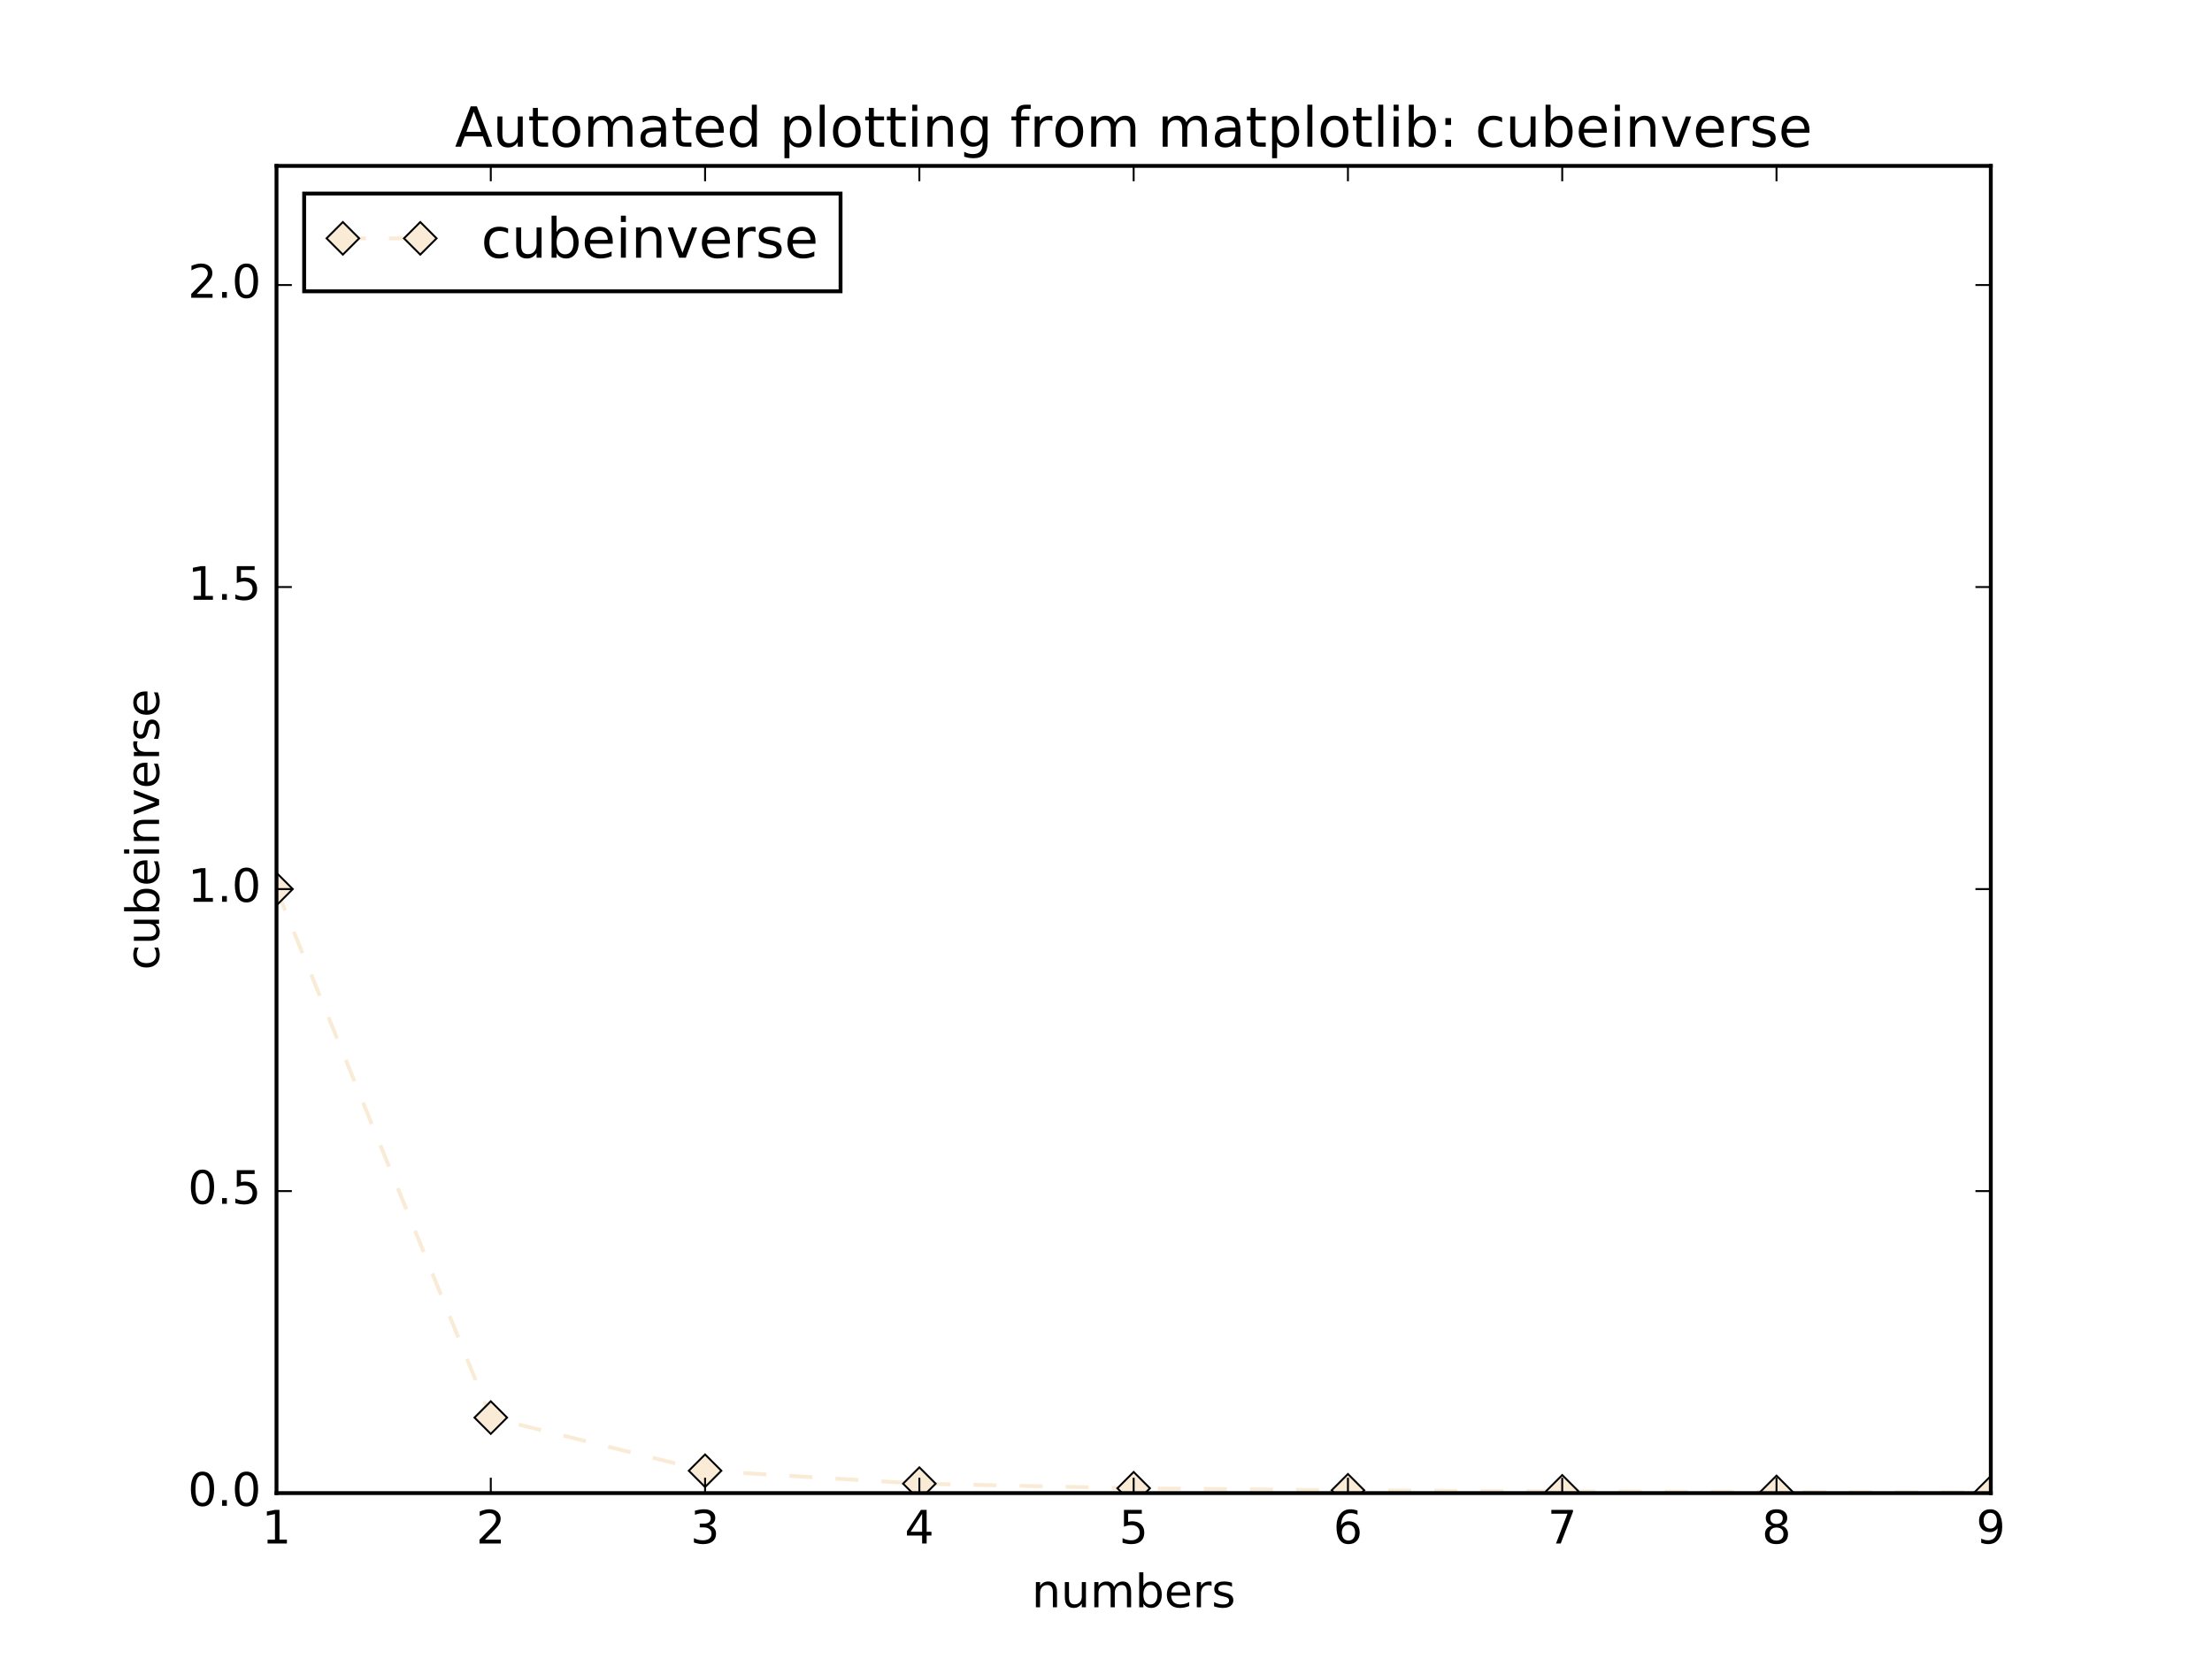
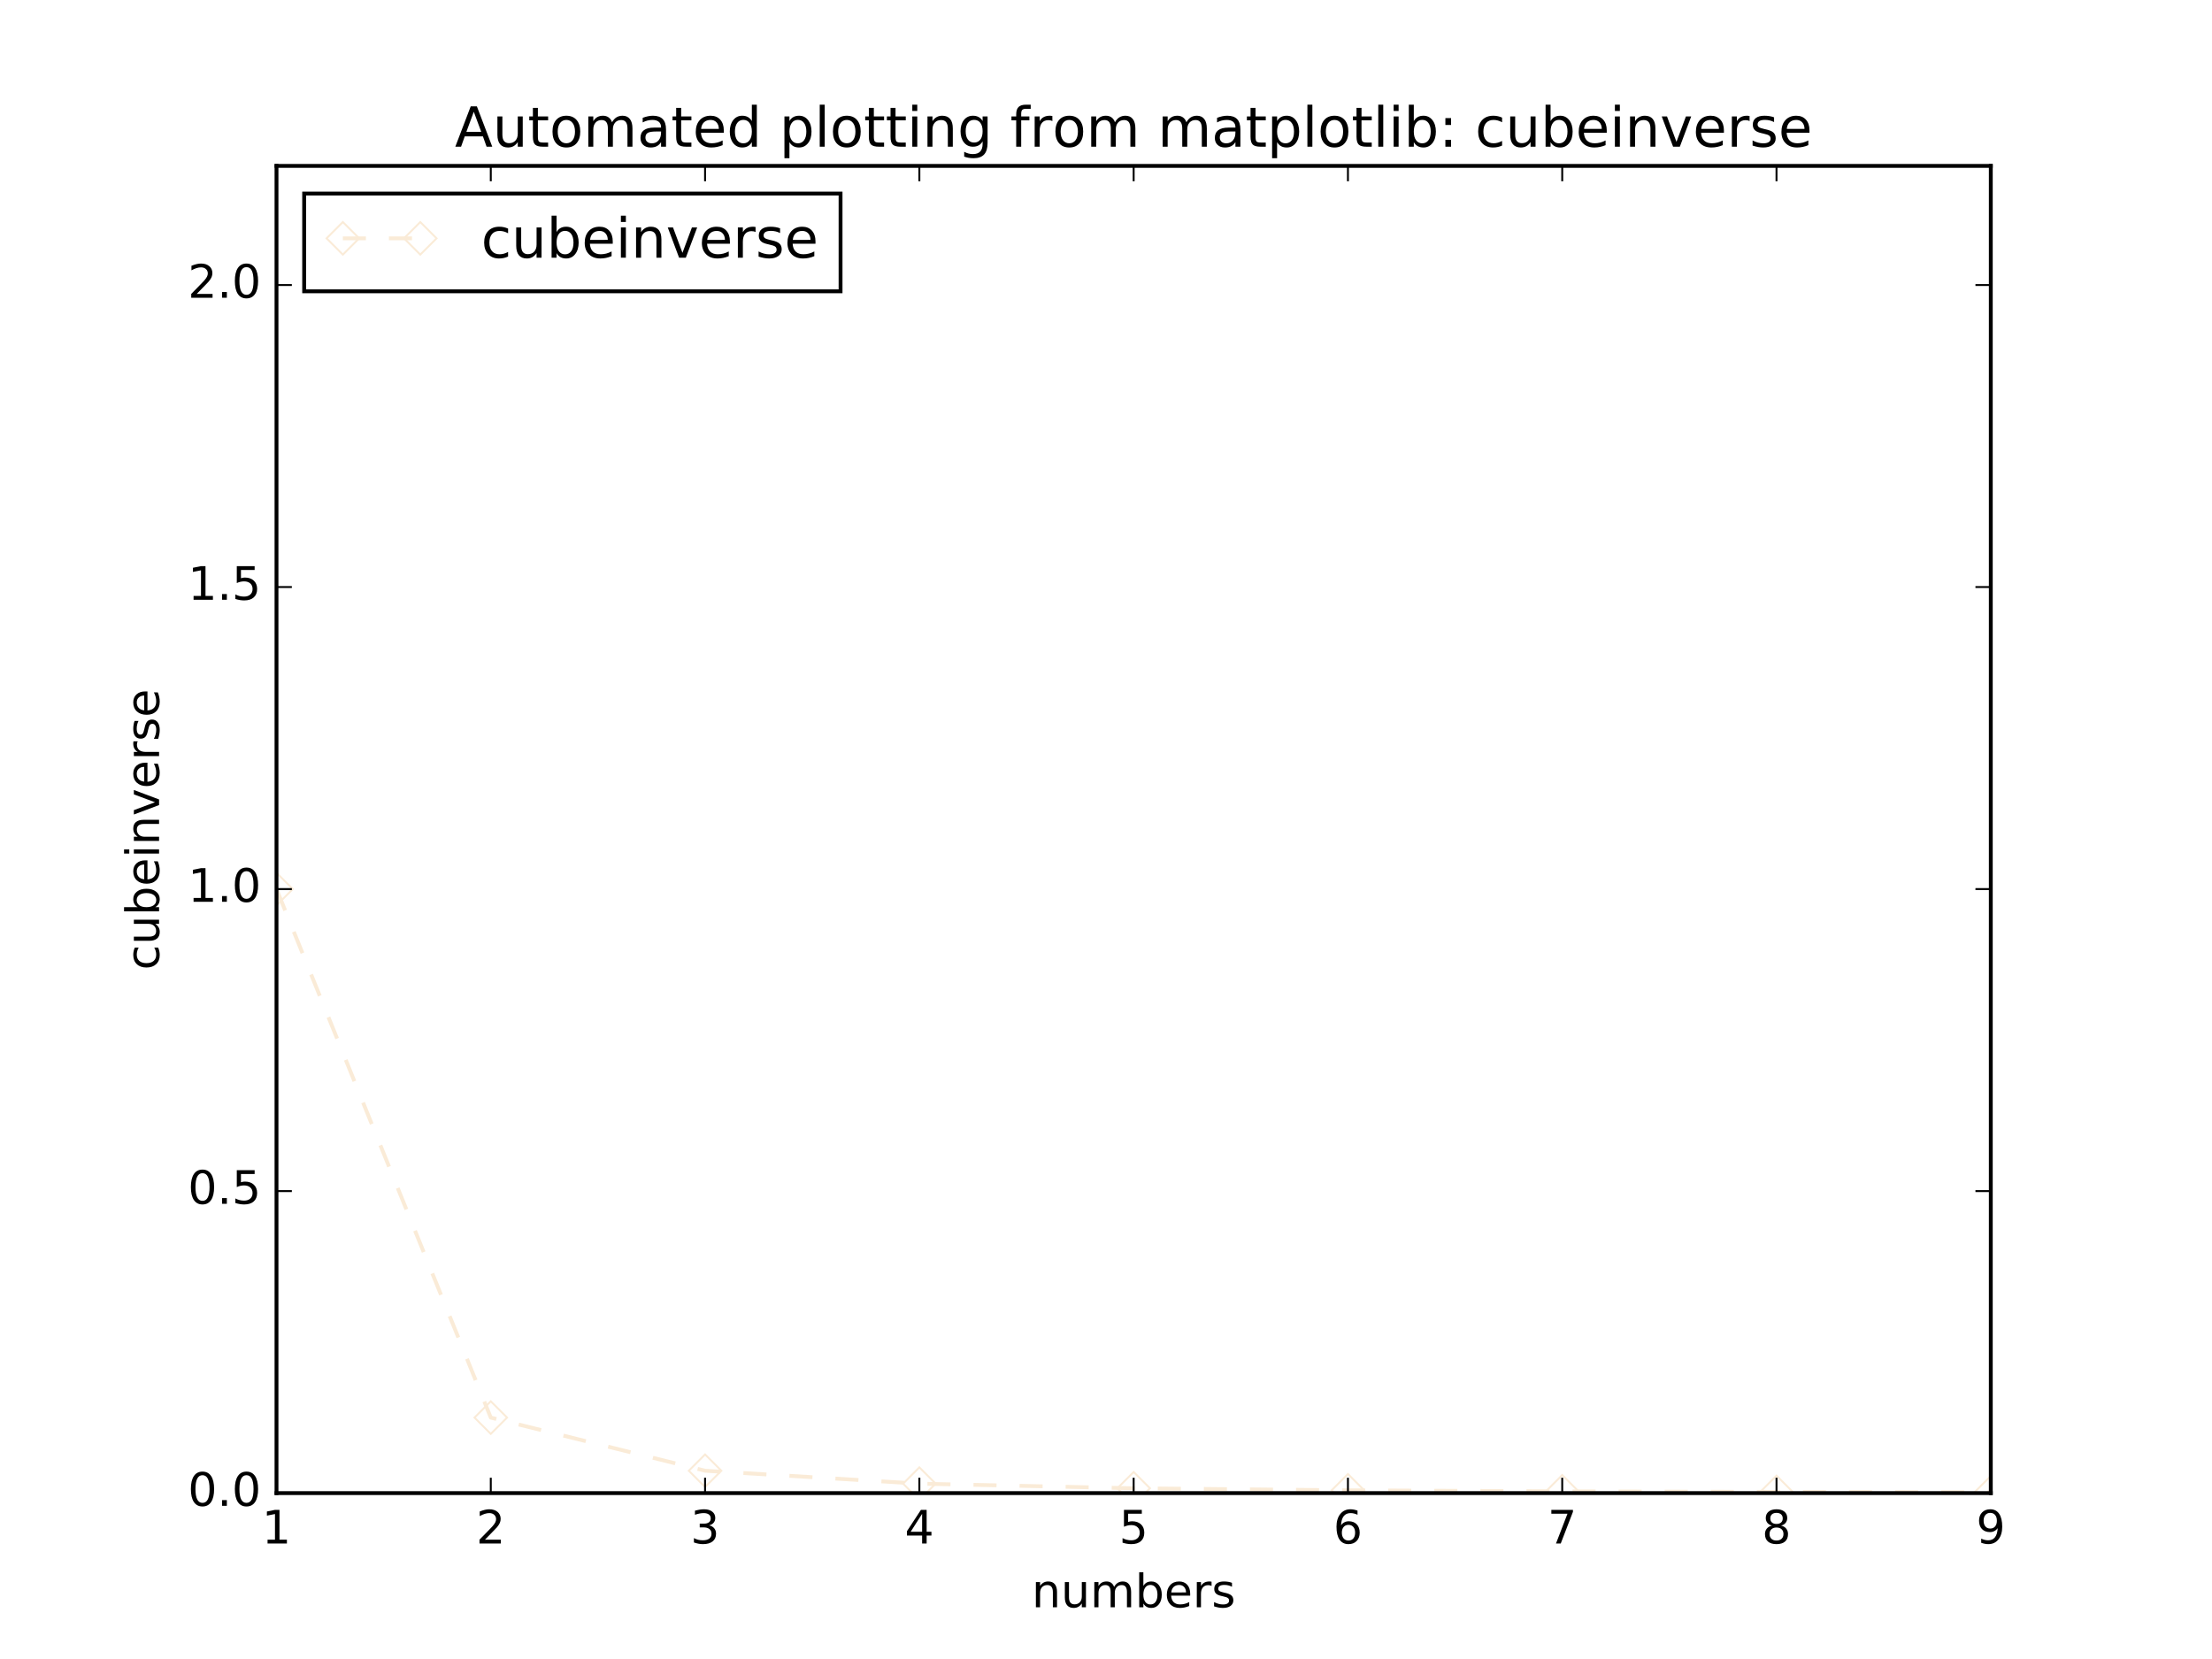
<svg xmlns="http://www.w3.org/2000/svg" xmlns:xlink="http://www.w3.org/1999/xlink" height="432pt" version="1.1" viewBox="0 0 576 432" width="576pt">
  <defs>
    <style type="text/css">
*{stroke-linecap:butt;stroke-linejoin:round;stroke-miterlimit:100000;}
  </style>
  </defs>
  <g id="figure_1">
    <g id="patch_1">
      <path d="M 0 432  L 576 432  L 576 0  L 0 0  z " style="fill:#ffffff;" />
    </g>
    <g id="axes_1">
      <g id="patch_2">
        <path d="M 72 388.8  L 518.4 388.8  L 518.4 43.2  L 72 43.2  z " style="fill:#ffffff;" />
      </g>
      <g id="line2d_1">
-         <path clip-path="url(#p56da89b7d6)" d="M 72 231.511  L 127.8 369.139  L 183.6 382.974  L 239.4 386.342  L 295.2 387.542  L 351 388.072  L 406.8 388.341  L 462.6 388.493  L 518.4 388.584  " style="fill:none;stroke:#faebd7;stroke-dasharray:6,6;stroke-dashoffset:0.0;" />
+         <path clip-path="url(#paaad604b55)" d="M 72 231.511  L 127.8 369.139  L 183.6 382.974  L 239.4 386.342  L 295.2 387.542  L 351 388.072  L 406.8 388.341  L 462.6 388.493  L 518.4 388.584  " style="fill:none;stroke:#faebd7;stroke-dasharray:6,6;stroke-dashoffset:0.0;" />
        <defs>
-           <path d="M -0 4.243  L 4.243 0  L 0 -4.243  L -4.243 -0  z " id="m9decff2d49" style="stroke:#000000;stroke-linejoin:miter;stroke-width:0.5;" />
+           <path d="M -0 4.243  L 4.243 0  L 0 -4.243  L -4.243 -0  z " id="m4dd9e4e42c" style="stroke:#faebd7;stroke-linejoin:miter;stroke-width:0.5;" />
        </defs>
-         <g clip-path="url(#p56da89b7d6)">
-           <use style="fill:#faebd7;stroke:#000000;stroke-linejoin:miter;stroke-width:0.5;" x="72.0" xlink:href="#m9decff2d49" y="231.511" />
-           <use style="fill:#faebd7;stroke:#000000;stroke-linejoin:miter;stroke-width:0.5;" x="127.8" xlink:href="#m9decff2d49" y="369.139" />
-           <use style="fill:#faebd7;stroke:#000000;stroke-linejoin:miter;stroke-width:0.5;" x="183.6" xlink:href="#m9decff2d49" y="382.974" />
-           <use style="fill:#faebd7;stroke:#000000;stroke-linejoin:miter;stroke-width:0.5;" x="239.4" xlink:href="#m9decff2d49" y="386.342" />
-           <use style="fill:#faebd7;stroke:#000000;stroke-linejoin:miter;stroke-width:0.5;" x="295.2" xlink:href="#m9decff2d49" y="387.542" />
-           <use style="fill:#faebd7;stroke:#000000;stroke-linejoin:miter;stroke-width:0.5;" x="351.0" xlink:href="#m9decff2d49" y="388.072" />
-           <use style="fill:#faebd7;stroke:#000000;stroke-linejoin:miter;stroke-width:0.5;" x="406.8" xlink:href="#m9decff2d49" y="388.341" />
-           <use style="fill:#faebd7;stroke:#000000;stroke-linejoin:miter;stroke-width:0.5;" x="462.6" xlink:href="#m9decff2d49" y="388.493" />
-           <use style="fill:#faebd7;stroke:#000000;stroke-linejoin:miter;stroke-width:0.5;" x="518.4" xlink:href="#m9decff2d49" y="388.584" />
+         <g clip-path="url(#paaad604b55)">
+           <use style="fill:none;stroke:#faebd7;stroke-linejoin:miter;stroke-width:0.5;" x="72.0" xlink:href="#m4dd9e4e42c" y="231.511" />
+           <use style="fill:none;stroke:#faebd7;stroke-linejoin:miter;stroke-width:0.5;" x="127.8" xlink:href="#m4dd9e4e42c" y="369.139" />
+           <use style="fill:none;stroke:#faebd7;stroke-linejoin:miter;stroke-width:0.5;" x="183.6" xlink:href="#m4dd9e4e42c" y="382.974" />
+           <use style="fill:none;stroke:#faebd7;stroke-linejoin:miter;stroke-width:0.5;" x="239.4" xlink:href="#m4dd9e4e42c" y="386.342" />
+           <use style="fill:none;stroke:#faebd7;stroke-linejoin:miter;stroke-width:0.5;" x="295.2" xlink:href="#m4dd9e4e42c" y="387.542" />
+           <use style="fill:none;stroke:#faebd7;stroke-linejoin:miter;stroke-width:0.5;" x="351.0" xlink:href="#m4dd9e4e42c" y="388.072" />
+           <use style="fill:none;stroke:#faebd7;stroke-linejoin:miter;stroke-width:0.5;" x="406.8" xlink:href="#m4dd9e4e42c" y="388.341" />
+           <use style="fill:none;stroke:#faebd7;stroke-linejoin:miter;stroke-width:0.5;" x="462.6" xlink:href="#m4dd9e4e42c" y="388.493" />
+           <use style="fill:none;stroke:#faebd7;stroke-linejoin:miter;stroke-width:0.5;" x="518.4" xlink:href="#m4dd9e4e42c" y="388.584" />
        </g>
      </g>
      <g id="patch_3">
        <path d="M 72 43.2  L 518.4 43.2  " style="fill:none;stroke:#000000;stroke-linecap:square;stroke-linejoin:miter;" />
      </g>
      <g id="patch_4">
        <path d="M 518.4 388.8  L 518.4 43.2  " style="fill:none;stroke:#000000;stroke-linecap:square;stroke-linejoin:miter;" />
      </g>
      <g id="patch_5">
        <path d="M 72 388.8  L 518.4 388.8  " style="fill:none;stroke:#000000;stroke-linecap:square;stroke-linejoin:miter;" />
      </g>
      <g id="patch_6">
        <path d="M 72 388.8  L 72 43.2  " style="fill:none;stroke:#000000;stroke-linecap:square;stroke-linejoin:miter;" />
      </g>
      <g id="matplotlib.axis_1">
        <g id="xtick_1">
          <g id="line2d_2">
            <defs>
-               <path d="M 0 0  L 0 -4  " id="mc675a8d3e9" style="stroke:#000000;stroke-width:0.5;" />
-             </defs>
-             <g>
-               <use style="stroke:#000000;stroke-width:0.5;" x="72.0" xlink:href="#mc675a8d3e9" y="388.8" />
+               <path d="M 0 0  L 0 -4  " id="m26a70f2865" style="stroke:#000000;stroke-width:0.5;" />
+             </defs>
+             <g>
+               <use style="stroke:#000000;stroke-width:0.5;" x="72.0" xlink:href="#m26a70f2865" y="388.8" />
            </g>
          </g>
          <g id="line2d_3">
            <defs>
-               <path d="M 0 0  L 0 4  " id="m1a1d95d564" style="stroke:#000000;stroke-width:0.5;" />
-             </defs>
-             <g>
-               <use style="stroke:#000000;stroke-width:0.5;" x="72.0" xlink:href="#m1a1d95d564" y="43.2" />
+               <path d="M 0 0  L 0 4  " id="m48c7f847a9" style="stroke:#000000;stroke-width:0.5;" />
+             </defs>
+             <g>
+               <use style="stroke:#000000;stroke-width:0.5;" x="72.0" xlink:href="#m48c7f847a9" y="43.2" />
            </g>
          </g>
          <g id="text_1">
            <defs>
              <path d="M 12.406 8.297  L 28.516 8.297  L 28.516 63.922  L 10.984 60.406  L 10.984 69.391  L 28.422 72.906  L 38.281 72.906  L 38.281 8.297  L 54.391 8.297  L 54.391 0  L 12.406 0  z " id="BitstreamVeraSans-Roman-31" />
            </defs>
            <g transform="translate(68.1825 401.9181)scale(0.12 -0.12)">
              <use xlink:href="#BitstreamVeraSans-Roman-31" />
            </g>
          </g>
        </g>
        <g id="xtick_2">
          <g id="line2d_4">
            <g>
-               <use style="stroke:#000000;stroke-width:0.5;" x="127.8" xlink:href="#mc675a8d3e9" y="388.8" />
+               <use style="stroke:#000000;stroke-width:0.5;" x="127.8" xlink:href="#m26a70f2865" y="388.8" />
            </g>
          </g>
          <g id="line2d_5">
            <g>
-               <use style="stroke:#000000;stroke-width:0.5;" x="127.8" xlink:href="#m1a1d95d564" y="43.2" />
+               <use style="stroke:#000000;stroke-width:0.5;" x="127.8" xlink:href="#m48c7f847a9" y="43.2" />
            </g>
          </g>
          <g id="text_2">
            <defs>
              <path d="M 19.188 8.297  L 53.609 8.297  L 53.609 0  L 7.328 0  L 7.328 8.297  Q 12.938 14.109 22.625 23.891  Q 32.328 33.688 34.812 36.531  Q 39.547 41.844 41.422 45.531  Q 43.312 49.219 43.312 52.781  Q 43.312 58.594 39.234 62.25  Q 35.156 65.922 28.609 65.922  Q 23.969 65.922 18.812 64.312  Q 13.672 62.703 7.812 59.422  L 7.812 69.391  Q 13.766 71.781 18.938 73  Q 24.125 74.219 28.422 74.219  Q 39.75 74.219 46.484 68.547  Q 53.219 62.891 53.219 53.422  Q 53.219 48.922 51.531 44.891  Q 49.859 40.875 45.406 35.406  Q 44.188 33.984 37.641 27.219  Q 31.109 20.453 19.188 8.297  " id="BitstreamVeraSans-Roman-32" />
            </defs>
            <g transform="translate(123.9825 401.9181)scale(0.12 -0.12)">
              <use xlink:href="#BitstreamVeraSans-Roman-32" />
            </g>
          </g>
        </g>
        <g id="xtick_3">
          <g id="line2d_6">
            <g>
-               <use style="stroke:#000000;stroke-width:0.5;" x="183.6" xlink:href="#mc675a8d3e9" y="388.8" />
+               <use style="stroke:#000000;stroke-width:0.5;" x="183.6" xlink:href="#m26a70f2865" y="388.8" />
            </g>
          </g>
          <g id="line2d_7">
            <g>
-               <use style="stroke:#000000;stroke-width:0.5;" x="183.6" xlink:href="#m1a1d95d564" y="43.2" />
+               <use style="stroke:#000000;stroke-width:0.5;" x="183.6" xlink:href="#m48c7f847a9" y="43.2" />
            </g>
          </g>
          <g id="text_3">
            <defs>
              <path d="M 40.578 39.312  Q 47.656 37.797 51.625 33  Q 55.609 28.219 55.609 21.188  Q 55.609 10.406 48.188 4.484  Q 40.766 -1.422 27.094 -1.422  Q 22.516 -1.422 17.656 -0.516  Q 12.797 0.391 7.625 2.203  L 7.625 11.719  Q 11.719 9.328 16.594 8.109  Q 21.484 6.891 26.812 6.891  Q 36.078 6.891 40.938 10.547  Q 45.797 14.203 45.797 21.188  Q 45.797 27.641 41.281 31.266  Q 36.766 34.906 28.719 34.906  L 20.219 34.906  L 20.219 43.016  L 29.109 43.016  Q 36.375 43.016 40.234 45.922  Q 44.094 48.828 44.094 54.297  Q 44.094 59.906 40.109 62.906  Q 36.141 65.922 28.719 65.922  Q 24.656 65.922 20.016 65.031  Q 15.375 64.156 9.812 62.312  L 9.812 71.094  Q 15.438 72.656 20.344 73.438  Q 25.25 74.219 29.594 74.219  Q 40.828 74.219 47.359 69.109  Q 53.906 64.016 53.906 55.328  Q 53.906 49.266 50.438 45.094  Q 46.969 40.922 40.578 39.312  " id="BitstreamVeraSans-Roman-33" />
            </defs>
            <g transform="translate(179.7825 401.9181)scale(0.12 -0.12)">
              <use xlink:href="#BitstreamVeraSans-Roman-33" />
            </g>
          </g>
        </g>
        <g id="xtick_4">
          <g id="line2d_8">
            <g>
-               <use style="stroke:#000000;stroke-width:0.5;" x="239.4" xlink:href="#mc675a8d3e9" y="388.8" />
+               <use style="stroke:#000000;stroke-width:0.5;" x="239.4" xlink:href="#m26a70f2865" y="388.8" />
            </g>
          </g>
          <g id="line2d_9">
            <g>
-               <use style="stroke:#000000;stroke-width:0.5;" x="239.4" xlink:href="#m1a1d95d564" y="43.2" />
+               <use style="stroke:#000000;stroke-width:0.5;" x="239.4" xlink:href="#m48c7f847a9" y="43.2" />
            </g>
          </g>
          <g id="text_4">
            <defs>
              <path d="M 37.797 64.312  L 12.891 25.391  L 37.797 25.391  z M 35.203 72.906  L 47.609 72.906  L 47.609 25.391  L 58.016 25.391  L 58.016 17.188  L 47.609 17.188  L 47.609 0  L 37.797 0  L 37.797 17.188  L 4.891 17.188  L 4.891 26.703  z " id="BitstreamVeraSans-Roman-34" />
            </defs>
            <g transform="translate(235.5825 401.9181)scale(0.12 -0.12)">
              <use xlink:href="#BitstreamVeraSans-Roman-34" />
            </g>
          </g>
        </g>
        <g id="xtick_5">
          <g id="line2d_10">
            <g>
-               <use style="stroke:#000000;stroke-width:0.5;" x="295.2" xlink:href="#mc675a8d3e9" y="388.8" />
+               <use style="stroke:#000000;stroke-width:0.5;" x="295.2" xlink:href="#m26a70f2865" y="388.8" />
            </g>
          </g>
          <g id="line2d_11">
            <g>
-               <use style="stroke:#000000;stroke-width:0.5;" x="295.2" xlink:href="#m1a1d95d564" y="43.2" />
+               <use style="stroke:#000000;stroke-width:0.5;" x="295.2" xlink:href="#m48c7f847a9" y="43.2" />
            </g>
          </g>
          <g id="text_5">
            <defs>
              <path d="M 10.797 72.906  L 49.516 72.906  L 49.516 64.594  L 19.828 64.594  L 19.828 46.734  Q 21.969 47.469 24.109 47.828  Q 26.266 48.188 28.422 48.188  Q 40.625 48.188 47.75 41.5  Q 54.891 34.812 54.891 23.391  Q 54.891 11.625 47.562 5.094  Q 40.234 -1.422 26.906 -1.422  Q 22.312 -1.422 17.547 -0.641  Q 12.797 0.141 7.719 1.703  L 7.719 11.625  Q 12.109 9.234 16.797 8.062  Q 21.484 6.891 26.703 6.891  Q 35.156 6.891 40.078 11.328  Q 45.016 15.766 45.016 23.391  Q 45.016 31 40.078 35.438  Q 35.156 39.891 26.703 39.891  Q 22.75 39.891 18.812 39.016  Q 14.891 38.141 10.797 36.281  z " id="BitstreamVeraSans-Roman-35" />
            </defs>
            <g transform="translate(291.3825 401.9181)scale(0.12 -0.12)">
              <use xlink:href="#BitstreamVeraSans-Roman-35" />
            </g>
          </g>
        </g>
        <g id="xtick_6">
          <g id="line2d_12">
            <g>
-               <use style="stroke:#000000;stroke-width:0.5;" x="351.0" xlink:href="#mc675a8d3e9" y="388.8" />
+               <use style="stroke:#000000;stroke-width:0.5;" x="351.0" xlink:href="#m26a70f2865" y="388.8" />
            </g>
          </g>
          <g id="line2d_13">
            <g>
-               <use style="stroke:#000000;stroke-width:0.5;" x="351.0" xlink:href="#m1a1d95d564" y="43.2" />
+               <use style="stroke:#000000;stroke-width:0.5;" x="351.0" xlink:href="#m48c7f847a9" y="43.2" />
            </g>
          </g>
          <g id="text_6">
            <defs>
              <path d="M 33.016 40.375  Q 26.375 40.375 22.484 35.828  Q 18.609 31.297 18.609 23.391  Q 18.609 15.531 22.484 10.953  Q 26.375 6.391 33.016 6.391  Q 39.656 6.391 43.531 10.953  Q 47.406 15.531 47.406 23.391  Q 47.406 31.297 43.531 35.828  Q 39.656 40.375 33.016 40.375  M 52.594 71.297  L 52.594 62.312  Q 48.875 64.062 45.094 64.984  Q 41.312 65.922 37.594 65.922  Q 27.828 65.922 22.672 59.328  Q 17.531 52.734 16.797 39.406  Q 19.672 43.656 24.016 45.922  Q 28.375 48.188 33.594 48.188  Q 44.578 48.188 50.953 41.516  Q 57.328 34.859 57.328 23.391  Q 57.328 12.156 50.688 5.359  Q 44.047 -1.422 33.016 -1.422  Q 20.359 -1.422 13.672 8.266  Q 6.984 17.969 6.984 36.375  Q 6.984 53.656 15.188 63.938  Q 23.391 74.219 37.203 74.219  Q 40.922 74.219 44.703 73.484  Q 48.484 72.75 52.594 71.297  " id="BitstreamVeraSans-Roman-36" />
            </defs>
            <g transform="translate(347.1825 401.9181)scale(0.12 -0.12)">
              <use xlink:href="#BitstreamVeraSans-Roman-36" />
            </g>
          </g>
        </g>
        <g id="xtick_7">
          <g id="line2d_14">
            <g>
-               <use style="stroke:#000000;stroke-width:0.5;" x="406.8" xlink:href="#mc675a8d3e9" y="388.8" />
+               <use style="stroke:#000000;stroke-width:0.5;" x="406.8" xlink:href="#m26a70f2865" y="388.8" />
            </g>
          </g>
          <g id="line2d_15">
            <g>
-               <use style="stroke:#000000;stroke-width:0.5;" x="406.8" xlink:href="#m1a1d95d564" y="43.2" />
+               <use style="stroke:#000000;stroke-width:0.5;" x="406.8" xlink:href="#m48c7f847a9" y="43.2" />
            </g>
          </g>
          <g id="text_7">
            <defs>
              <path d="M 8.203 72.906  L 55.078 72.906  L 55.078 68.703  L 28.609 0  L 18.312 0  L 43.219 64.594  L 8.203 64.594  z " id="BitstreamVeraSans-Roman-37" />
            </defs>
            <g transform="translate(402.9825 401.9181)scale(0.12 -0.12)">
              <use xlink:href="#BitstreamVeraSans-Roman-37" />
            </g>
          </g>
        </g>
        <g id="xtick_8">
          <g id="line2d_16">
            <g>
-               <use style="stroke:#000000;stroke-width:0.5;" x="462.6" xlink:href="#mc675a8d3e9" y="388.8" />
+               <use style="stroke:#000000;stroke-width:0.5;" x="462.6" xlink:href="#m26a70f2865" y="388.8" />
            </g>
          </g>
          <g id="line2d_17">
            <g>
-               <use style="stroke:#000000;stroke-width:0.5;" x="462.6" xlink:href="#m1a1d95d564" y="43.2" />
+               <use style="stroke:#000000;stroke-width:0.5;" x="462.6" xlink:href="#m48c7f847a9" y="43.2" />
            </g>
          </g>
          <g id="text_8">
            <defs>
              <path d="M 31.781 34.625  Q 24.75 34.625 20.719 30.859  Q 16.703 27.094 16.703 20.516  Q 16.703 13.922 20.719 10.156  Q 24.75 6.391 31.781 6.391  Q 38.812 6.391 42.859 10.172  Q 46.922 13.969 46.922 20.516  Q 46.922 27.094 42.891 30.859  Q 38.875 34.625 31.781 34.625  M 21.922 38.812  Q 15.578 40.375 12.031 44.719  Q 8.5 49.078 8.5 55.328  Q 8.5 64.062 14.719 69.141  Q 20.953 74.219 31.781 74.219  Q 42.672 74.219 48.875 69.141  Q 55.078 64.062 55.078 55.328  Q 55.078 49.078 51.531 44.719  Q 48 40.375 41.703 38.812  Q 48.828 37.156 52.797 32.312  Q 56.781 27.484 56.781 20.516  Q 56.781 9.906 50.312 4.234  Q 43.844 -1.422 31.781 -1.422  Q 19.734 -1.422 13.25 4.234  Q 6.781 9.906 6.781 20.516  Q 6.781 27.484 10.781 32.312  Q 14.797 37.156 21.922 38.812  M 18.312 54.391  Q 18.312 48.734 21.844 45.562  Q 25.391 42.391 31.781 42.391  Q 38.141 42.391 41.719 45.562  Q 45.312 48.734 45.312 54.391  Q 45.312 60.062 41.719 63.234  Q 38.141 66.406 31.781 66.406  Q 25.391 66.406 21.844 63.234  Q 18.312 60.062 18.312 54.391  " id="BitstreamVeraSans-Roman-38" />
            </defs>
            <g transform="translate(458.7825 401.9181)scale(0.12 -0.12)">
              <use xlink:href="#BitstreamVeraSans-Roman-38" />
            </g>
          </g>
        </g>
        <g id="xtick_9">
          <g id="line2d_18">
            <g>
-               <use style="stroke:#000000;stroke-width:0.5;" x="518.4" xlink:href="#mc675a8d3e9" y="388.8" />
+               <use style="stroke:#000000;stroke-width:0.5;" x="518.4" xlink:href="#m26a70f2865" y="388.8" />
            </g>
          </g>
          <g id="line2d_19">
            <g>
-               <use style="stroke:#000000;stroke-width:0.5;" x="518.4" xlink:href="#m1a1d95d564" y="43.2" />
+               <use style="stroke:#000000;stroke-width:0.5;" x="518.4" xlink:href="#m48c7f847a9" y="43.2" />
            </g>
          </g>
          <g id="text_9">
            <defs>
              <path d="M 10.984 1.516  L 10.984 10.5  Q 14.703 8.734 18.5 7.812  Q 22.312 6.891 25.984 6.891  Q 35.75 6.891 40.891 13.453  Q 46.047 20.016 46.781 33.406  Q 43.953 29.203 39.594 26.953  Q 35.25 24.703 29.984 24.703  Q 19.047 24.703 12.672 31.312  Q 6.297 37.938 6.297 49.422  Q 6.297 60.641 12.938 67.422  Q 19.578 74.219 30.609 74.219  Q 43.266 74.219 49.922 64.516  Q 56.594 54.828 56.594 36.375  Q 56.594 19.141 48.406 8.859  Q 40.234 -1.422 26.422 -1.422  Q 22.703 -1.422 18.891 -0.688  Q 15.094 0.047 10.984 1.516  M 30.609 32.422  Q 37.25 32.422 41.125 36.953  Q 45.016 41.5 45.016 49.422  Q 45.016 57.281 41.125 61.844  Q 37.25 66.406 30.609 66.406  Q 23.969 66.406 20.094 61.844  Q 16.219 57.281 16.219 49.422  Q 16.219 41.5 20.094 36.953  Q 23.969 32.422 30.609 32.422  " id="BitstreamVeraSans-Roman-39" />
            </defs>
            <g transform="translate(514.5825 401.9181)scale(0.12 -0.12)">
              <use xlink:href="#BitstreamVeraSans-Roman-39" />
            </g>
          </g>
        </g>
        <g id="text_10">
          <defs>
            <path d="M 54.891 33.016  L 54.891 0  L 45.906 0  L 45.906 32.719  Q 45.906 40.484 42.875 44.328  Q 39.844 48.188 33.797 48.188  Q 26.516 48.188 22.312 43.547  Q 18.109 38.922 18.109 30.906  L 18.109 0  L 9.078 0  L 9.078 54.688  L 18.109 54.688  L 18.109 46.188  Q 21.344 51.125 25.703 53.562  Q 30.078 56 35.797 56  Q 45.219 56 50.047 50.172  Q 54.891 44.344 54.891 33.016  " id="BitstreamVeraSans-Roman-6e" />
            <path d="M 52 44.188  Q 55.375 50.25 60.062 53.125  Q 64.75 56 71.094 56  Q 79.641 56 84.281 50.016  Q 88.922 44.047 88.922 33.016  L 88.922 0  L 79.891 0  L 79.891 32.719  Q 79.891 40.578 77.094 44.375  Q 74.312 48.188 68.609 48.188  Q 61.625 48.188 57.562 43.547  Q 53.516 38.922 53.516 30.906  L 53.516 0  L 44.484 0  L 44.484 32.719  Q 44.484 40.625 41.703 44.406  Q 38.922 48.188 33.109 48.188  Q 26.219 48.188 22.156 43.531  Q 18.109 38.875 18.109 30.906  L 18.109 0  L 9.078 0  L 9.078 54.688  L 18.109 54.688  L 18.109 46.188  Q 21.188 51.219 25.484 53.609  Q 29.781 56 35.688 56  Q 41.656 56 45.828 52.969  Q 50 49.953 52 44.188  " id="BitstreamVeraSans-Roman-6d" />
            <path d="M 56.203 29.594  L 56.203 25.203  L 14.891 25.203  Q 15.484 15.922 20.484 11.062  Q 25.484 6.203 34.422 6.203  Q 39.594 6.203 44.453 7.469  Q 49.312 8.734 54.109 11.281  L 54.109 2.781  Q 49.266 0.734 44.188 -0.344  Q 39.109 -1.422 33.891 -1.422  Q 20.797 -1.422 13.156 6.188  Q 5.516 13.812 5.516 26.812  Q 5.516 40.234 12.766 48.109  Q 20.016 56 32.328 56  Q 43.359 56 49.781 48.891  Q 56.203 41.797 56.203 29.594  M 47.219 32.234  Q 47.125 39.594 43.094 43.984  Q 39.062 48.391 32.422 48.391  Q 24.906 48.391 20.391 44.141  Q 15.875 39.891 15.188 32.172  z " id="BitstreamVeraSans-Roman-65" />
            <path d="M 8.5 21.578  L 8.5 54.688  L 17.484 54.688  L 17.484 21.922  Q 17.484 14.156 20.5 10.266  Q 23.531 6.391 29.594 6.391  Q 36.859 6.391 41.078 11.031  Q 45.312 15.672 45.312 23.688  L 45.312 54.688  L 54.297 54.688  L 54.297 0  L 45.312 0  L 45.312 8.406  Q 42.047 3.422 37.719 1  Q 33.406 -1.422 27.688 -1.422  Q 18.266 -1.422 13.375 4.438  Q 8.5 10.297 8.5 21.578  " id="BitstreamVeraSans-Roman-75" />
            <path d="M 41.109 46.297  Q 39.594 47.172 37.812 47.578  Q 36.031 48 33.891 48  Q 26.266 48 22.188 43.047  Q 18.109 38.094 18.109 28.812  L 18.109 0  L 9.078 0  L 9.078 54.688  L 18.109 54.688  L 18.109 46.188  Q 20.953 51.172 25.484 53.578  Q 30.031 56 36.531 56  Q 37.453 56 38.578 55.875  Q 39.703 55.766 41.062 55.516  z " id="BitstreamVeraSans-Roman-72" />
            <path d="M 44.281 53.078  L 44.281 44.578  Q 40.484 46.531 36.375 47.5  Q 32.281 48.484 27.875 48.484  Q 21.188 48.484 17.844 46.438  Q 14.5 44.391 14.5 40.281  Q 14.5 37.156 16.891 35.375  Q 19.281 33.594 26.516 31.984  L 29.594 31.297  Q 39.156 29.25 43.188 25.516  Q 47.219 21.781 47.219 15.094  Q 47.219 7.469 41.188 3.016  Q 35.156 -1.422 24.609 -1.422  Q 20.219 -1.422 15.453 -0.562  Q 10.688 0.297 5.422 2  L 5.422 11.281  Q 10.406 8.688 15.234 7.391  Q 20.062 6.109 24.812 6.109  Q 31.156 6.109 34.562 8.281  Q 37.984 10.453 37.984 14.406  Q 37.984 18.062 35.516 20.016  Q 33.062 21.969 24.703 23.781  L 21.578 24.516  Q 13.234 26.266 9.516 29.906  Q 5.812 33.547 5.812 39.891  Q 5.812 47.609 11.281 51.797  Q 16.75 56 26.812 56  Q 31.781 56 36.172 55.266  Q 40.578 54.547 44.281 53.078  " id="BitstreamVeraSans-Roman-73" />
            <path d="M 48.688 27.297  Q 48.688 37.203 44.609 42.844  Q 40.531 48.484 33.406 48.484  Q 26.266 48.484 22.188 42.844  Q 18.109 37.203 18.109 27.297  Q 18.109 17.391 22.188 11.75  Q 26.266 6.109 33.406 6.109  Q 40.531 6.109 44.609 11.75  Q 48.688 17.391 48.688 27.297  M 18.109 46.391  Q 20.953 51.266 25.266 53.625  Q 29.594 56 35.594 56  Q 45.562 56 51.781 48.094  Q 58.016 40.188 58.016 27.297  Q 58.016 14.406 51.781 6.484  Q 45.562 -1.422 35.594 -1.422  Q 29.594 -1.422 25.266 0.953  Q 20.953 3.328 18.109 8.203  L 18.109 0  L 9.078 0  L 9.078 75.984  L 18.109 75.984  z " id="BitstreamVeraSans-Roman-62" />
          </defs>
          <g transform="translate(268.6575 418.5319)scale(0.12 -0.12)">
            <use xlink:href="#BitstreamVeraSans-Roman-6e" />
            <use x="63.379" xlink:href="#BitstreamVeraSans-Roman-75" />
            <use x="126.758" xlink:href="#BitstreamVeraSans-Roman-6d" />
            <use x="224.17" xlink:href="#BitstreamVeraSans-Roman-62" />
            <use x="287.646" xlink:href="#BitstreamVeraSans-Roman-65" />
            <use x="349.17" xlink:href="#BitstreamVeraSans-Roman-72" />
            <use x="390.283" xlink:href="#BitstreamVeraSans-Roman-73" />
          </g>
        </g>
      </g>
      <g id="matplotlib.axis_2">
        <g id="ytick_1">
          <g id="line2d_20">
            <defs>
-               <path d="M 0 0  L 4 0  " id="m48d465d341" style="stroke:#000000;stroke-width:0.5;" />
-             </defs>
-             <g>
-               <use style="stroke:#000000;stroke-width:0.5;" x="72.0" xlink:href="#m48d465d341" y="388.8" />
+               <path d="M 0 0  L 4 0  " id="m5adc11fbc3" style="stroke:#000000;stroke-width:0.5;" />
+             </defs>
+             <g>
+               <use style="stroke:#000000;stroke-width:0.5;" x="72.0" xlink:href="#m5adc11fbc3" y="388.8" />
            </g>
          </g>
          <g id="line2d_21">
            <defs>
-               <path d="M 0 0  L -4 0  " id="m9612bad4ba" style="stroke:#000000;stroke-width:0.5;" />
-             </defs>
-             <g>
-               <use style="stroke:#000000;stroke-width:0.5;" x="518.4" xlink:href="#m9612bad4ba" y="388.8" />
+               <path d="M 0 0  L -4 0  " id="m4a9e756b30" style="stroke:#000000;stroke-width:0.5;" />
+             </defs>
+             <g>
+               <use style="stroke:#000000;stroke-width:0.5;" x="518.4" xlink:href="#m4a9e756b30" y="388.8" />
            </g>
          </g>
          <g id="text_11">
            <defs>
              <path d="M 31.781 66.406  Q 24.172 66.406 20.328 58.906  Q 16.5 51.422 16.5 36.375  Q 16.5 21.391 20.328 13.891  Q 24.172 6.391 31.781 6.391  Q 39.453 6.391 43.281 13.891  Q 47.125 21.391 47.125 36.375  Q 47.125 51.422 43.281 58.906  Q 39.453 66.406 31.781 66.406  M 31.781 74.219  Q 44.047 74.219 50.516 64.516  Q 56.984 54.828 56.984 36.375  Q 56.984 17.969 50.516 8.266  Q 44.047 -1.422 31.781 -1.422  Q 19.531 -1.422 13.062 8.266  Q 6.594 17.969 6.594 36.375  Q 6.594 54.828 13.062 64.516  Q 19.531 74.219 31.781 74.219  " id="BitstreamVeraSans-Roman-30" />
              <path d="M 10.688 12.406  L 21 12.406  L 21 0  L 10.688 0  z " id="BitstreamVeraSans-Roman-2e" />
            </defs>
            <g transform="translate(48.91625 392.1112)scale(0.12 -0.12)">
              <use xlink:href="#BitstreamVeraSans-Roman-30" />
              <use x="63.623" xlink:href="#BitstreamVeraSans-Roman-2e" />
              <use x="95.41" xlink:href="#BitstreamVeraSans-Roman-30" />
            </g>
          </g>
        </g>
        <g id="ytick_2">
          <g id="line2d_22">
            <g>
-               <use style="stroke:#000000;stroke-width:0.5;" x="72.0" xlink:href="#m48d465d341" y="310.155" />
+               <use style="stroke:#000000;stroke-width:0.5;" x="72.0" xlink:href="#m5adc11fbc3" y="310.155" />
            </g>
          </g>
          <g id="line2d_23">
            <g>
-               <use style="stroke:#000000;stroke-width:0.5;" x="518.4" xlink:href="#m9612bad4ba" y="310.155" />
+               <use style="stroke:#000000;stroke-width:0.5;" x="518.4" xlink:href="#m4a9e756b30" y="310.155" />
            </g>
          </g>
          <g id="text_12">
            <g transform="translate(48.91625 313.4666)scale(0.12 -0.12)">
              <use xlink:href="#BitstreamVeraSans-Roman-30" />
              <use x="63.623" xlink:href="#BitstreamVeraSans-Roman-2e" />
              <use x="95.41" xlink:href="#BitstreamVeraSans-Roman-35" />
            </g>
          </g>
        </g>
        <g id="ytick_3">
          <g id="line2d_24">
            <g>
-               <use style="stroke:#000000;stroke-width:0.5;" x="72.0" xlink:href="#m48d465d341" y="231.511" />
+               <use style="stroke:#000000;stroke-width:0.5;" x="72.0" xlink:href="#m5adc11fbc3" y="231.511" />
            </g>
          </g>
          <g id="line2d_25">
            <g>
-               <use style="stroke:#000000;stroke-width:0.5;" x="518.4" xlink:href="#m9612bad4ba" y="231.511" />
+               <use style="stroke:#000000;stroke-width:0.5;" x="518.4" xlink:href="#m4a9e756b30" y="231.511" />
            </g>
          </g>
          <g id="text_13">
            <g transform="translate(48.91625 234.8219)scale(0.12 -0.12)">
              <use xlink:href="#BitstreamVeraSans-Roman-31" />
              <use x="63.623" xlink:href="#BitstreamVeraSans-Roman-2e" />
              <use x="95.41" xlink:href="#BitstreamVeraSans-Roman-30" />
            </g>
          </g>
        </g>
        <g id="ytick_4">
          <g id="line2d_26">
            <g>
-               <use style="stroke:#000000;stroke-width:0.5;" x="72.0" xlink:href="#m48d465d341" y="152.866" />
+               <use style="stroke:#000000;stroke-width:0.5;" x="72.0" xlink:href="#m5adc11fbc3" y="152.866" />
            </g>
          </g>
          <g id="line2d_27">
            <g>
-               <use style="stroke:#000000;stroke-width:0.5;" x="518.4" xlink:href="#m9612bad4ba" y="152.866" />
+               <use style="stroke:#000000;stroke-width:0.5;" x="518.4" xlink:href="#m4a9e756b30" y="152.866" />
            </g>
          </g>
          <g id="text_14">
            <g transform="translate(48.91625 156.1772)scale(0.12 -0.12)">
              <use xlink:href="#BitstreamVeraSans-Roman-31" />
              <use x="63.623" xlink:href="#BitstreamVeraSans-Roman-2e" />
              <use x="95.41" xlink:href="#BitstreamVeraSans-Roman-35" />
            </g>
          </g>
        </g>
        <g id="ytick_5">
          <g id="line2d_28">
            <g>
-               <use style="stroke:#000000;stroke-width:0.5;" x="72.0" xlink:href="#m48d465d341" y="74.221" />
+               <use style="stroke:#000000;stroke-width:0.5;" x="72.0" xlink:href="#m5adc11fbc3" y="74.221" />
            </g>
          </g>
          <g id="line2d_29">
            <g>
-               <use style="stroke:#000000;stroke-width:0.5;" x="518.4" xlink:href="#m9612bad4ba" y="74.221" />
+               <use style="stroke:#000000;stroke-width:0.5;" x="518.4" xlink:href="#m4a9e756b30" y="74.221" />
            </g>
          </g>
          <g id="text_15">
            <g transform="translate(48.91625 77.53257)scale(0.12 -0.12)">
              <use xlink:href="#BitstreamVeraSans-Roman-32" />
              <use x="63.623" xlink:href="#BitstreamVeraSans-Roman-2e" />
              <use x="95.41" xlink:href="#BitstreamVeraSans-Roman-30" />
            </g>
          </g>
        </g>
        <g id="text_16">
          <defs>
            <path d="M 2.984 54.688  L 12.5 54.688  L 29.594 8.797  L 46.688 54.688  L 56.203 54.688  L 35.688 0  L 23.484 0  z " id="BitstreamVeraSans-Roman-76" />
            <path d="M 9.422 54.688  L 18.406 54.688  L 18.406 0  L 9.422 0  z M 9.422 75.984  L 18.406 75.984  L 18.406 64.594  L 9.422 64.594  z " id="BitstreamVeraSans-Roman-69" />
            <path d="M 48.781 52.594  L 48.781 44.188  Q 44.969 46.297 41.141 47.344  Q 37.312 48.391 33.406 48.391  Q 24.656 48.391 19.812 42.844  Q 14.984 37.312 14.984 27.297  Q 14.984 17.281 19.812 11.734  Q 24.656 6.203 33.406 6.203  Q 37.312 6.203 41.141 7.25  Q 44.969 8.297 48.781 10.406  L 48.781 2.094  Q 45.016 0.344 40.984 -0.531  Q 36.969 -1.422 32.422 -1.422  Q 20.062 -1.422 12.781 6.344  Q 5.516 14.109 5.516 27.297  Q 5.516 40.672 12.859 48.328  Q 20.219 56 33.016 56  Q 37.156 56 41.109 55.141  Q 45.062 54.297 48.781 52.594  " id="BitstreamVeraSans-Roman-63" />
          </defs>
          <g transform="translate(41.42063 252.5991)rotate(-90.0)scale(0.12 -0.12)">
            <use xlink:href="#BitstreamVeraSans-Roman-63" />
            <use x="54.98" xlink:href="#BitstreamVeraSans-Roman-75" />
            <use x="118.359" xlink:href="#BitstreamVeraSans-Roman-62" />
            <use x="181.836" xlink:href="#BitstreamVeraSans-Roman-65" />
            <use x="243.359" xlink:href="#BitstreamVeraSans-Roman-69" />
            <use x="271.143" xlink:href="#BitstreamVeraSans-Roman-6e" />
            <use x="334.521" xlink:href="#BitstreamVeraSans-Roman-76" />
            <use x="393.701" xlink:href="#BitstreamVeraSans-Roman-65" />
            <use x="455.225" xlink:href="#BitstreamVeraSans-Roman-72" />
            <use x="496.338" xlink:href="#BitstreamVeraSans-Roman-73" />
            <use x="548.438" xlink:href="#BitstreamVeraSans-Roman-65" />
          </g>
        </g>
      </g>
      <g id="text_17">
        <defs>
          <path id="BitstreamVeraSans-Roman-20" />
          <path d="M 30.609 48.391  Q 23.391 48.391 19.188 42.75  Q 14.984 37.109 14.984 27.297  Q 14.984 17.484 19.156 11.844  Q 23.344 6.203 30.609 6.203  Q 37.797 6.203 41.984 11.859  Q 46.188 17.531 46.188 27.297  Q 46.188 37.016 41.984 42.703  Q 37.797 48.391 30.609 48.391  M 30.609 56  Q 42.328 56 49.016 48.375  Q 55.719 40.766 55.719 27.297  Q 55.719 13.875 49.016 6.219  Q 42.328 -1.422 30.609 -1.422  Q 18.844 -1.422 12.172 6.219  Q 5.516 13.875 5.516 27.297  Q 5.516 40.766 12.172 48.375  Q 18.844 56 30.609 56  " id="BitstreamVeraSans-Roman-6f" />
          <path d="M 9.422 75.984  L 18.406 75.984  L 18.406 0  L 9.422 0  z " id="BitstreamVeraSans-Roman-6c" />
          <path d="M 11.719 12.406  L 22.016 12.406  L 22.016 0  L 11.719 0  z M 11.719 51.703  L 22.016 51.703  L 22.016 39.312  L 11.719 39.312  z " id="BitstreamVeraSans-Roman-3a" />
          <path d="M 34.188 63.188  L 20.797 26.906  L 47.609 26.906  z M 28.609 72.906  L 39.797 72.906  L 67.578 0  L 57.328 0  L 50.688 18.703  L 17.828 18.703  L 11.188 0  L 0.781 0  z " id="BitstreamVeraSans-Roman-41" />
          <path d="M 45.406 46.391  L 45.406 75.984  L 54.391 75.984  L 54.391 0  L 45.406 0  L 45.406 8.203  Q 42.578 3.328 38.25 0.953  Q 33.938 -1.422 27.875 -1.422  Q 17.969 -1.422 11.734 6.484  Q 5.516 14.406 5.516 27.297  Q 5.516 40.188 11.734 48.094  Q 17.969 56 27.875 56  Q 33.938 56 38.25 53.625  Q 42.578 51.266 45.406 46.391  M 14.797 27.297  Q 14.797 17.391 18.875 11.75  Q 22.953 6.109 30.078 6.109  Q 37.203 6.109 41.297 11.75  Q 45.406 17.391 45.406 27.297  Q 45.406 37.203 41.297 42.844  Q 37.203 48.484 30.078 48.484  Q 22.953 48.484 18.875 42.844  Q 14.797 37.203 14.797 27.297  " id="BitstreamVeraSans-Roman-64" />
          <path d="M 18.312 70.219  L 18.312 54.688  L 36.812 54.688  L 36.812 47.703  L 18.312 47.703  L 18.312 18.016  Q 18.312 11.328 20.141 9.422  Q 21.969 7.516 27.594 7.516  L 36.812 7.516  L 36.812 0  L 27.594 0  Q 17.188 0 13.234 3.875  Q 9.281 7.766 9.281 18.016  L 9.281 47.703  L 2.688 47.703  L 2.688 54.688  L 9.281 54.688  L 9.281 70.219  z " id="BitstreamVeraSans-Roman-74" />
          <path d="M 37.109 75.984  L 37.109 68.5  L 28.516 68.5  Q 23.688 68.5 21.797 66.547  Q 19.922 64.594 19.922 59.516  L 19.922 54.688  L 34.719 54.688  L 34.719 47.703  L 19.922 47.703  L 19.922 0  L 10.891 0  L 10.891 47.703  L 2.297 47.703  L 2.297 54.688  L 10.891 54.688  L 10.891 58.5  Q 10.891 67.625 15.141 71.797  Q 19.391 75.984 28.609 75.984  z " id="BitstreamVeraSans-Roman-66" />
          <path d="M 34.281 27.484  Q 23.391 27.484 19.188 25  Q 14.984 22.516 14.984 16.5  Q 14.984 11.719 18.141 8.906  Q 21.297 6.109 26.703 6.109  Q 34.188 6.109 38.703 11.406  Q 43.219 16.703 43.219 25.484  L 43.219 27.484  z M 52.203 31.203  L 52.203 0  L 43.219 0  L 43.219 8.297  Q 40.141 3.328 35.547 0.953  Q 30.953 -1.422 24.312 -1.422  Q 15.922 -1.422 10.953 3.297  Q 6 8.016 6 15.922  Q 6 25.141 12.172 29.828  Q 18.359 34.516 30.609 34.516  L 43.219 34.516  L 43.219 35.406  Q 43.219 41.609 39.141 45  Q 35.062 48.391 27.688 48.391  Q 23 48.391 18.547 47.266  Q 14.109 46.141 10.016 43.891  L 10.016 52.203  Q 14.938 54.109 19.578 55.047  Q 24.219 56 28.609 56  Q 40.484 56 46.344 49.844  Q 52.203 43.703 52.203 31.203  " id="BitstreamVeraSans-Roman-61" />
          <path d="M 45.406 27.984  Q 45.406 37.75 41.375 43.109  Q 37.359 48.484 30.078 48.484  Q 22.859 48.484 18.828 43.109  Q 14.797 37.75 14.797 27.984  Q 14.797 18.266 18.828 12.891  Q 22.859 7.516 30.078 7.516  Q 37.359 7.516 41.375 12.891  Q 45.406 18.266 45.406 27.984  M 54.391 6.781  Q 54.391 -7.172 48.188 -13.984  Q 42 -20.797 29.203 -20.797  Q 24.469 -20.797 20.266 -20.094  Q 16.062 -19.391 12.109 -17.922  L 12.109 -9.188  Q 16.062 -11.328 19.922 -12.344  Q 23.781 -13.375 27.781 -13.375  Q 36.625 -13.375 41.016 -8.766  Q 45.406 -4.156 45.406 5.172  L 45.406 9.625  Q 42.625 4.781 38.281 2.391  Q 33.938 0 27.875 0  Q 17.828 0 11.672 7.656  Q 5.516 15.328 5.516 27.984  Q 5.516 40.672 11.672 48.328  Q 17.828 56 27.875 56  Q 33.938 56 38.281 53.609  Q 42.625 51.219 45.406 46.391  L 45.406 54.688  L 54.391 54.688  z " id="BitstreamVeraSans-Roman-67" />
          <path d="M 18.109 8.203  L 18.109 -20.797  L 9.078 -20.797  L 9.078 54.688  L 18.109 54.688  L 18.109 46.391  Q 20.953 51.266 25.266 53.625  Q 29.594 56 35.594 56  Q 45.562 56 51.781 48.094  Q 58.016 40.188 58.016 27.297  Q 58.016 14.406 51.781 6.484  Q 45.562 -1.422 35.594 -1.422  Q 29.594 -1.422 25.266 0.953  Q 20.953 3.328 18.109 8.203  M 48.688 27.297  Q 48.688 37.203 44.609 42.844  Q 40.531 48.484 33.406 48.484  Q 26.266 48.484 22.188 42.844  Q 18.109 37.203 18.109 27.297  Q 18.109 17.391 22.188 11.75  Q 26.266 6.109 33.406 6.109  Q 40.531 6.109 44.609 11.75  Q 48.688 17.391 48.688 27.297  " id="BitstreamVeraSans-Roman-70" />
        </defs>
        <g transform="translate(118.4513 38.2)scale(0.144 -0.144)">
          <use xlink:href="#BitstreamVeraSans-Roman-41" />
          <use x="68.408" xlink:href="#BitstreamVeraSans-Roman-75" />
          <use x="131.787" xlink:href="#BitstreamVeraSans-Roman-74" />
          <use x="170.996" xlink:href="#BitstreamVeraSans-Roman-6f" />
          <use x="232.178" xlink:href="#BitstreamVeraSans-Roman-6d" />
          <use x="329.59" xlink:href="#BitstreamVeraSans-Roman-61" />
          <use x="390.869" xlink:href="#BitstreamVeraSans-Roman-74" />
          <use x="430.078" xlink:href="#BitstreamVeraSans-Roman-65" />
          <use x="491.602" xlink:href="#BitstreamVeraSans-Roman-64" />
          <use x="555.078" xlink:href="#BitstreamVeraSans-Roman-20" />
          <use x="586.865" xlink:href="#BitstreamVeraSans-Roman-70" />
          <use x="650.342" xlink:href="#BitstreamVeraSans-Roman-6c" />
          <use x="678.125" xlink:href="#BitstreamVeraSans-Roman-6f" />
          <use x="739.307" xlink:href="#BitstreamVeraSans-Roman-74" />
          <use x="778.516" xlink:href="#BitstreamVeraSans-Roman-74" />
          <use x="817.725" xlink:href="#BitstreamVeraSans-Roman-69" />
          <use x="845.508" xlink:href="#BitstreamVeraSans-Roman-6e" />
          <use x="908.887" xlink:href="#BitstreamVeraSans-Roman-67" />
          <use x="972.363" xlink:href="#BitstreamVeraSans-Roman-20" />
          <use x="1004.15" xlink:href="#BitstreamVeraSans-Roman-66" />
          <use x="1039.355" xlink:href="#BitstreamVeraSans-Roman-72" />
          <use x="1080.438" xlink:href="#BitstreamVeraSans-Roman-6f" />
          <use x="1141.619" xlink:href="#BitstreamVeraSans-Roman-6d" />
          <use x="1239.031" xlink:href="#BitstreamVeraSans-Roman-20" />
          <use x="1270.818" xlink:href="#BitstreamVeraSans-Roman-6d" />
          <use x="1368.23" xlink:href="#BitstreamVeraSans-Roman-61" />
          <use x="1429.51" xlink:href="#BitstreamVeraSans-Roman-74" />
          <use x="1468.719" xlink:href="#BitstreamVeraSans-Roman-70" />
          <use x="1532.195" xlink:href="#BitstreamVeraSans-Roman-6c" />
          <use x="1559.979" xlink:href="#BitstreamVeraSans-Roman-6f" />
          <use x="1621.16" xlink:href="#BitstreamVeraSans-Roman-74" />
          <use x="1660.369" xlink:href="#BitstreamVeraSans-Roman-6c" />
          <use x="1688.152" xlink:href="#BitstreamVeraSans-Roman-69" />
          <use x="1715.936" xlink:href="#BitstreamVeraSans-Roman-62" />
          <use x="1779.412" xlink:href="#BitstreamVeraSans-Roman-3a" />
          <use x="1813.104" xlink:href="#BitstreamVeraSans-Roman-20" />
          <use x="1844.891" xlink:href="#BitstreamVeraSans-Roman-63" />
          <use x="1899.871" xlink:href="#BitstreamVeraSans-Roman-75" />
          <use x="1963.25" xlink:href="#BitstreamVeraSans-Roman-62" />
          <use x="2026.727" xlink:href="#BitstreamVeraSans-Roman-65" />
          <use x="2088.25" xlink:href="#BitstreamVeraSans-Roman-69" />
          <use x="2116.033" xlink:href="#BitstreamVeraSans-Roman-6e" />
          <use x="2179.412" xlink:href="#BitstreamVeraSans-Roman-76" />
          <use x="2238.592" xlink:href="#BitstreamVeraSans-Roman-65" />
          <use x="2300.115" xlink:href="#BitstreamVeraSans-Roman-72" />
          <use x="2341.229" xlink:href="#BitstreamVeraSans-Roman-73" />
          <use x="2393.328" xlink:href="#BitstreamVeraSans-Roman-65" />
        </g>
      </g>
      <g id="legend_1">
        <g id="patch_7">
          <path d="M 79.2 75.856  L 218.878 75.856  L 218.878 50.4  L 79.2 50.4  z " style="fill:#ffffff;stroke:#000000;stroke-linejoin:miter;" />
        </g>
        <g id="line2d_30">
          <path d="M 89.28 62.062  L 109.44 62.062  " style="fill:none;stroke:#faebd7;stroke-dasharray:6,6;stroke-dashoffset:0.0;" />
        </g>
        <g id="line2d_31">
          <g>
-             <use style="fill:#faebd7;stroke:#000000;stroke-linejoin:miter;stroke-width:0.5;" x="89.28" xlink:href="#m9decff2d49" y="62.062" />
-             <use style="fill:#faebd7;stroke:#000000;stroke-linejoin:miter;stroke-width:0.5;" x="109.44" xlink:href="#m9decff2d49" y="62.062" />
+             <use style="fill:none;stroke:#faebd7;stroke-linejoin:miter;stroke-width:0.5;" x="89.28" xlink:href="#m4dd9e4e42c" y="62.062" />
+             <use style="fill:none;stroke:#faebd7;stroke-linejoin:miter;stroke-width:0.5;" x="109.44" xlink:href="#m4dd9e4e42c" y="62.062" />
          </g>
        </g>
        <g id="text_18">
          <g transform="translate(125.28 67.10175)scale(0.144 -0.144)">
            <use xlink:href="#BitstreamVeraSans-Roman-63" />
            <use x="54.98" xlink:href="#BitstreamVeraSans-Roman-75" />
            <use x="118.359" xlink:href="#BitstreamVeraSans-Roman-62" />
            <use x="181.836" xlink:href="#BitstreamVeraSans-Roman-65" />
            <use x="243.359" xlink:href="#BitstreamVeraSans-Roman-69" />
            <use x="271.143" xlink:href="#BitstreamVeraSans-Roman-6e" />
            <use x="334.521" xlink:href="#BitstreamVeraSans-Roman-76" />
            <use x="393.701" xlink:href="#BitstreamVeraSans-Roman-65" />
            <use x="455.225" xlink:href="#BitstreamVeraSans-Roman-72" />
            <use x="496.338" xlink:href="#BitstreamVeraSans-Roman-73" />
            <use x="548.438" xlink:href="#BitstreamVeraSans-Roman-65" />
          </g>
        </g>
      </g>
    </g>
  </g>
  <defs>
-     <clipPath id="p56da89b7d6">
+     <clipPath id="paaad604b55">
      <rect height="345.6" width="446.4" x="72.0" y="43.2" />
    </clipPath>
  </defs>
</svg>
